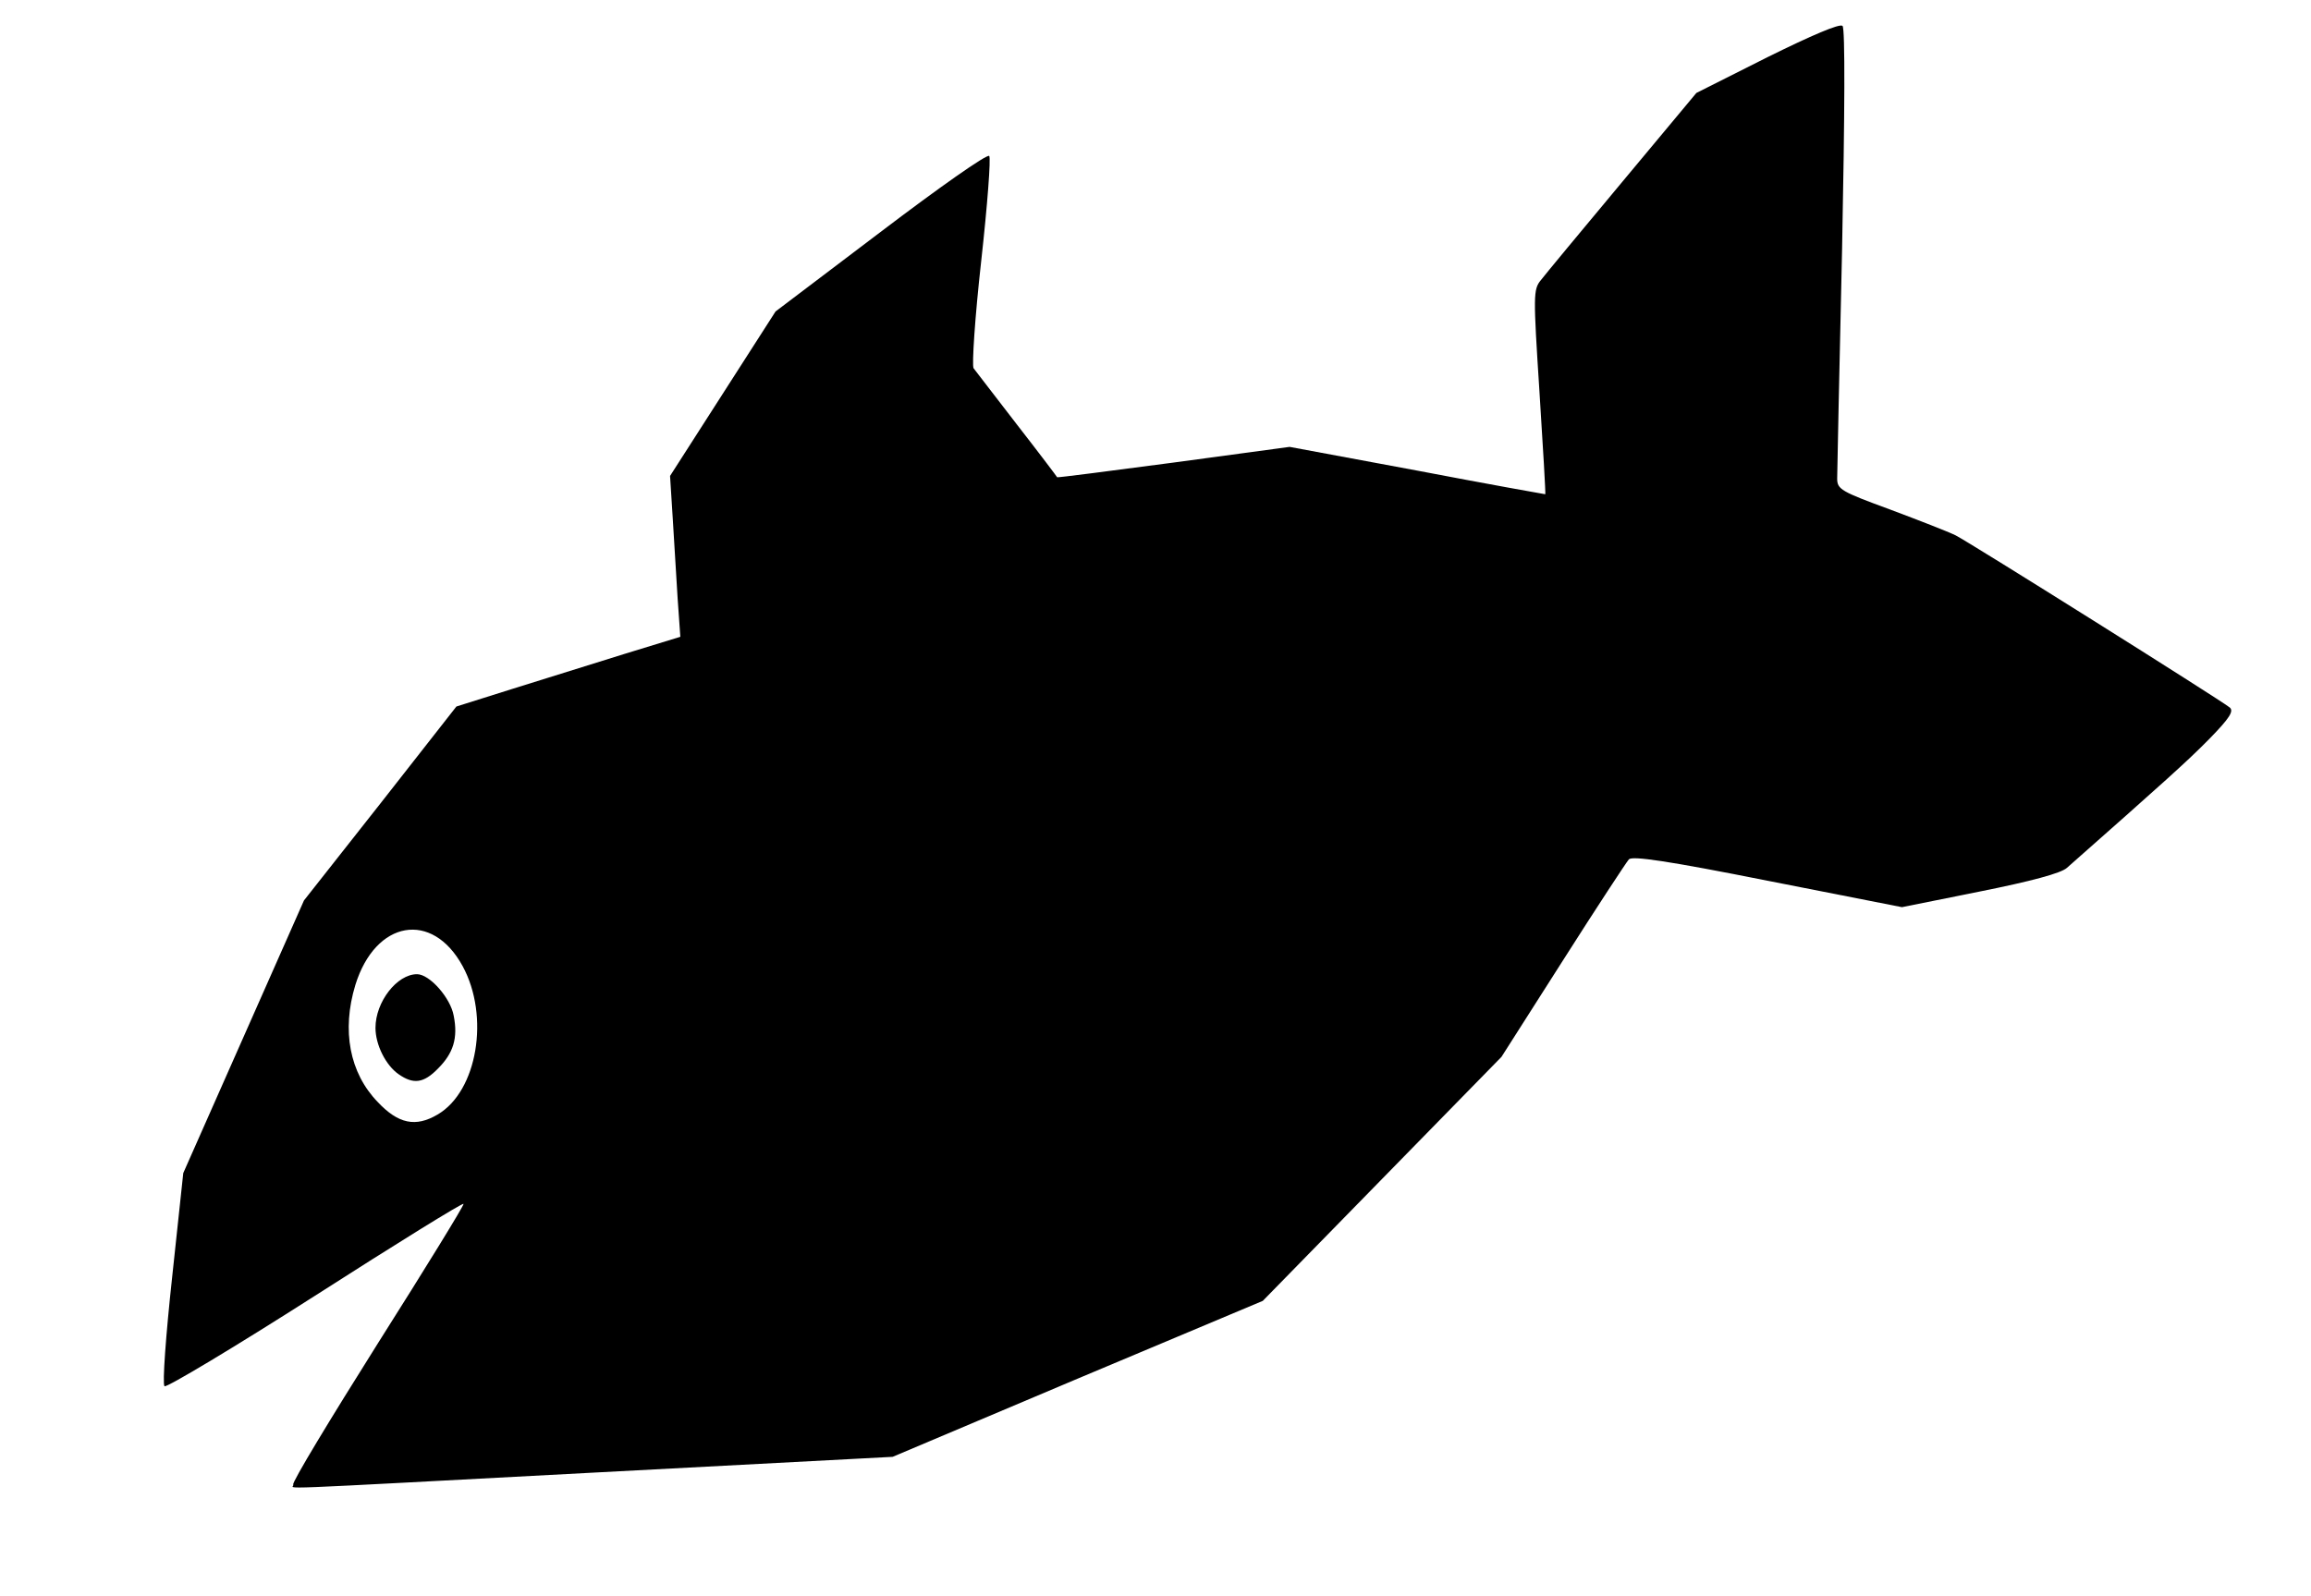
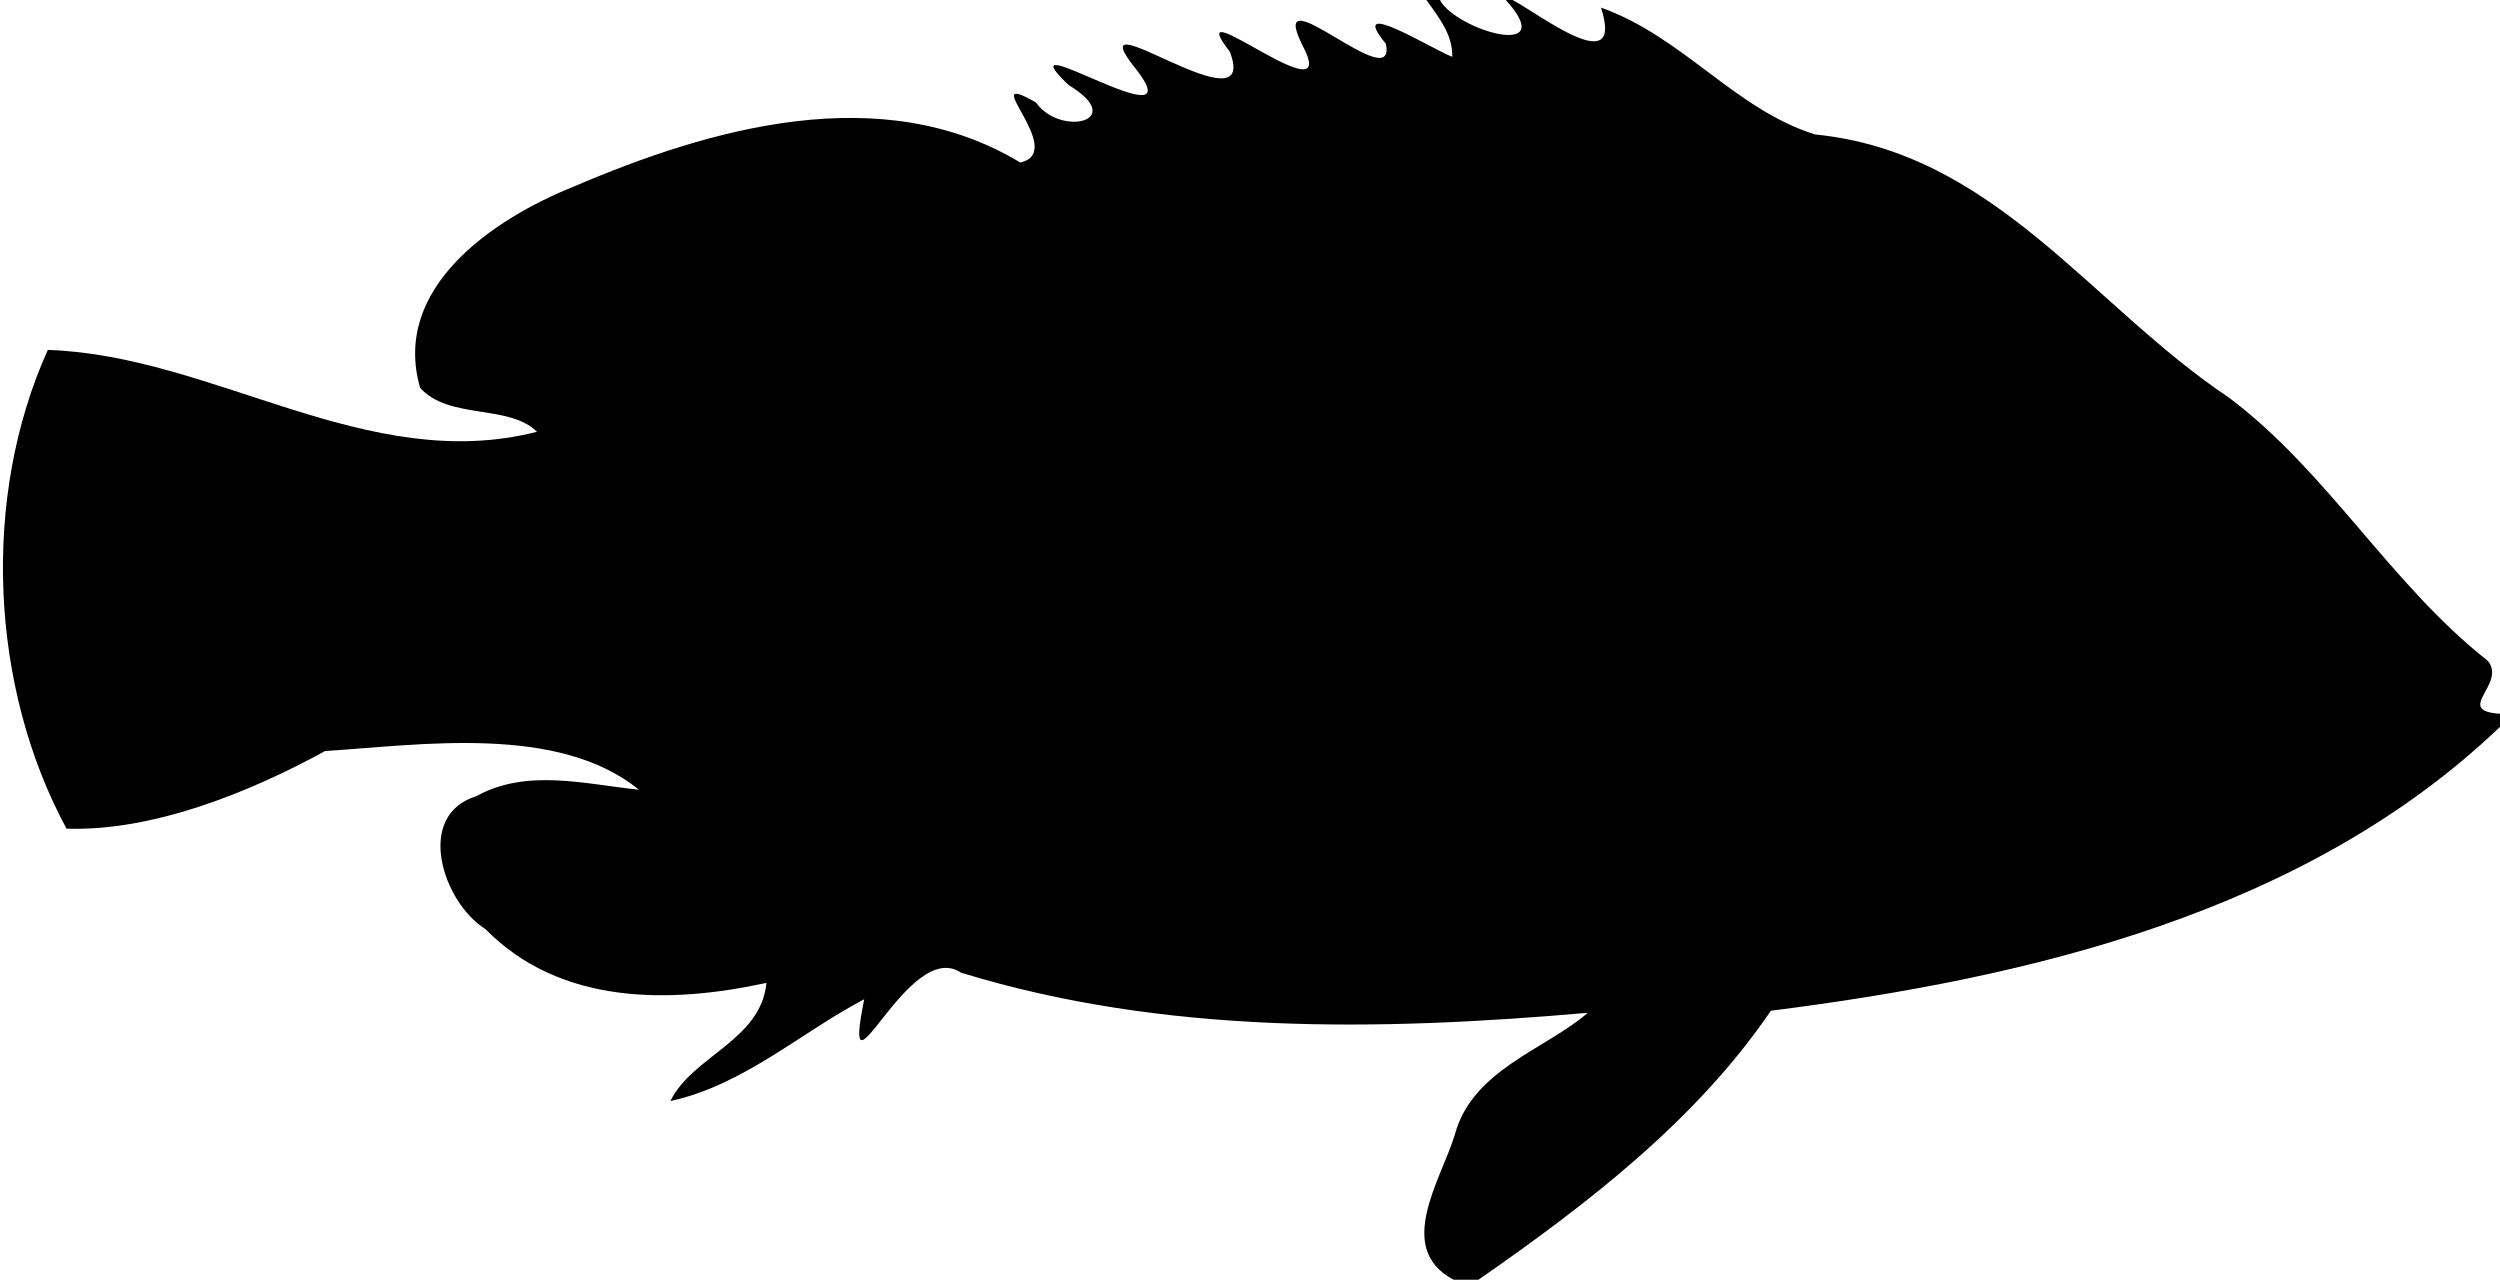
- <svg xmlns="http://www.w3.org/2000/svg" version="1.0" width="517px" height="357px" viewBox="0 0 5170 3570" preserveAspectRatio="xMidYMid meet">
-   <g id="layer1" fill="#000000" stroke="none">
-     <path d="M656 3322 c-3 -5 83 -147 190 -317 107 -169 193 -309 191 -311 -2 -3 -152 90 -333 206 -180 115 -332 206 -336 202 -5 -5 3 -114 17 -243 l25 -234 135 -305 135 -305 171 -217 170 -217 127 -40 c70 -22 183 -57 250 -78 l124 -38 -6 -85 c-3 -47 -8 -128 -11 -180 l-6 -95 118 -184 118 -184 235 -178 c129 -98 238 -175 243 -170 4 4 -4 110 -18 236 -14 125 -21 233 -17 239 5 6 48 63 97 126 49 63 89 116 90 118 1 1 118 -14 261 -33 l259 -35 285 53 c157 30 286 53 287 53 1 -1 -5 -104 -13 -229 -14 -217 -14 -229 3 -250 10 -13 92 -112 183 -221 l165 -198 159 -80 c99 -49 162 -76 168 -70 6 6 5 194 -1 498 -6 269 -11 501 -11 515 0 24 9 29 118 69 64 24 131 50 147 58 30 15 589 366 613 385 10 8 0 24 -45 70 -49 50 -105 100 -319 289 -13 12 -80 30 -195 53 l-174 35 -300 -59 c-226 -45 -303 -56 -311 -48 -6 7 -73 109 -148 227 l-137 215 -267 273 -267 273 -414 174 -414 175 -663 35 c-774 41 -672 37 -678 27z m323 -828 c89 -52 117 -220 56 -332 -68 -125 -195 -103 -240 42 -31 102 -13 197 50 262 46 49 85 57 134 28z" />
-     <path d="M892 2404 c-29 -20 -52 -66 -52 -104 0 -58 48 -120 93 -120 28 0 75 53 82 93 10 50 -1 84 -35 118 -32 33 -55 36 -88 13z" />
-   </g>
+ <svg xmlns="http://www.w3.org/2000/svg" width="336pt" height="172pt" viewBox="0 0 336 172" version="1.1">
+   <path fill="#000000" opacity="1.00" d=" M 191.71 0.00 L 193.52 0.00 C 195.70 4.08 209.75 8.14 202.38 0.00 L 203.29 0.00 C 206.92 1.90 218.37 10.86 215.17 1.02 C 226.24 4.97 233.13 14.67 243.94 18.07 C 268.05 20.45 281.03 41.07 299.56 53.43 C 312.91 63.46 321.29 78.55 334.38 88.83 C 336.90 91.98 329.72 95.52 336.00 95.93 L 336.00 97.69 C 309.93 122.62 272.85 131.44 238.01 135.84 C 227.97 150.59 213.32 161.84 198.70 172.00 L 195.38 172.00 C 187.41 167.81 193.65 158.62 195.52 152.53 C 197.84 143.76 207.80 141.00 213.40 136.12 C 185.40 138.57 156.45 139.10 129.17 130.73 C 122.01 125.90 112.92 150.26 116.15 134.30 C 107.62 138.77 99.90 145.86 90.10 147.98 C 93.04 141.94 102.28 139.83 103.01 132.10 C 90.05 134.92 75.31 135.12 65.23 124.86 C 59.53 121.30 55.68 109.58 64.02 107.01 C 70.77 103.25 78.64 105.39 85.88 106.14 C 75.02 97.33 56.71 100.10 43.69 100.94 C 33.49 106.53 20.49 111.76 8.94 111.37 C -1.39 92.29 -2.51 66.79 6.43 47.03 C 28.75 47.76 49.39 63.87 72.17 58.03 C 68.37 54.28 60.40 56.45 56.47 52.14 C 52.56 38.62 66.39 29.39 77.08 25.09 C 95.66 17.13 118.56 10.65 137.12 21.84 C 143.65 20.39 130.85 8.97 139.23 13.77 C 142.51 18.43 151.66 16.29 143.62 11.43 C 134.22 2.46 160.76 19.71 152.72 9.34 C 144.04 -1.40 169.55 18.12 165.29 6.95 C 158.12 -2.29 180.71 16.57 175.00 5.99 C 170.09 -4.01 187.82 13.29 186.26 5.88 C 180.83 -0.69 192.64 6.71 195.18 7.63 C 195.28 4.66 193.33 2.28 191.71 0.00 Z" />
</svg>
